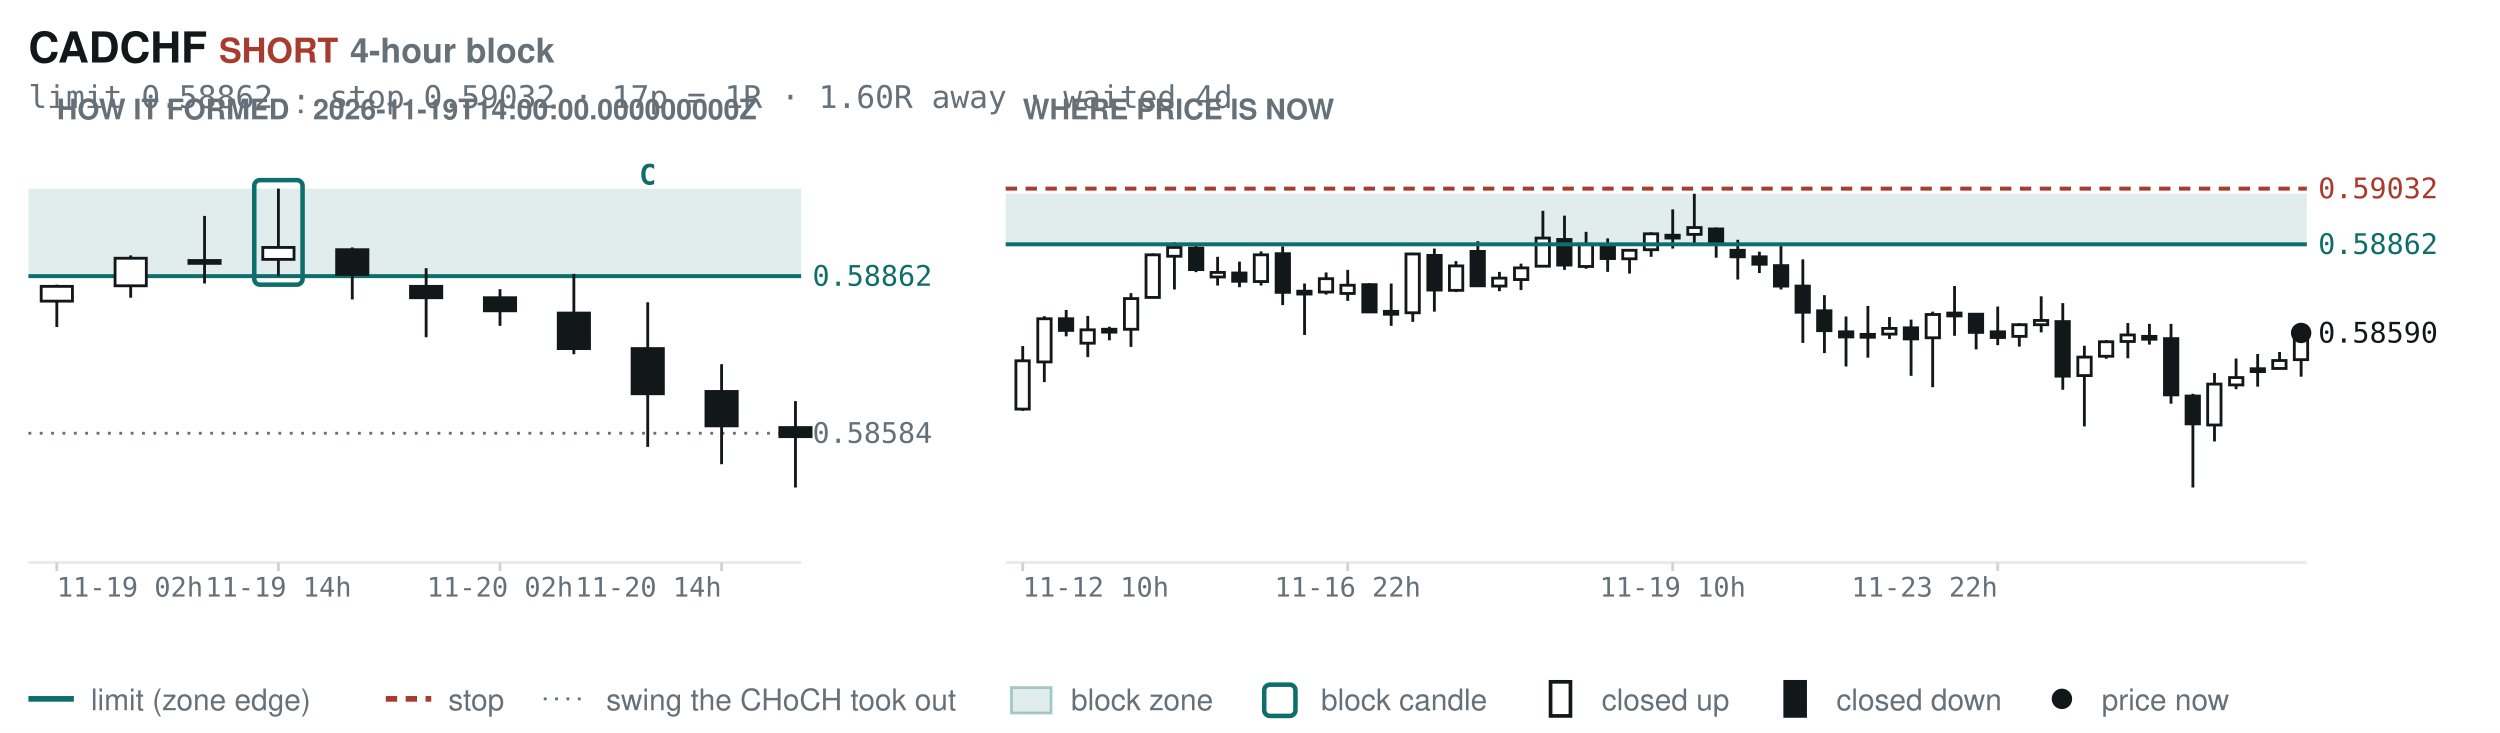
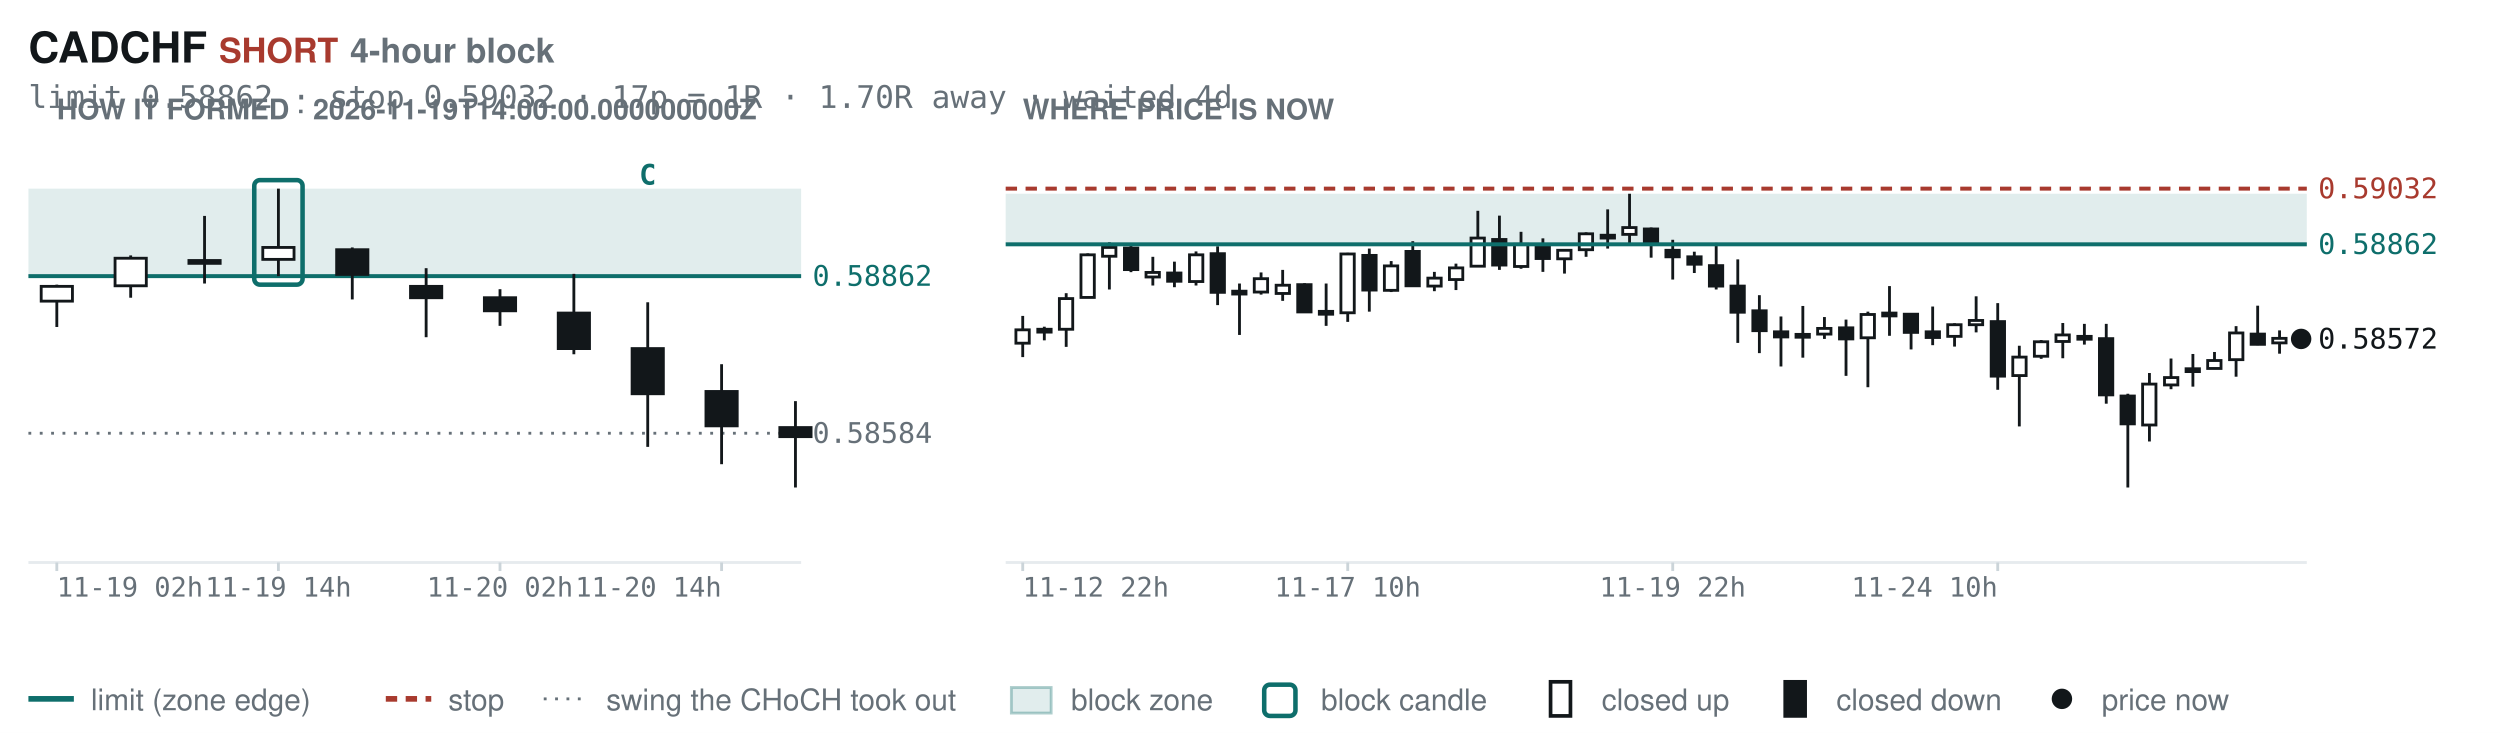
<svg xmlns="http://www.w3.org/2000/svg" viewBox="0 0 880 258" width="880" height="258" role="img" aria-label="CADCHF short order block: the candles that formed it, and where price is now">
  <rect width="880" height="258" fill="#FFFFFF" />
  <text x="10" y="22" fill="#12171A" font-family="system-ui,-apple-system,Segoe UI,Helvetica,Arial,sans-serif" font-size="15" font-weight="700">CADCHF <tspan fill="#A83A2E" font-size="12">SHORT</tspan>
    <tspan fill="#667078" font-size="12">4-hour block</tspan>
  </text>
-   <text x="10" y="38" fill="#667078" font-family="ui-monospace,SFMono-Regular,Menlo,Consolas,monospace" font-size="11">limit 0.58862 · stop 0.59032 · 17p = 1R · 1.60R away · waited 4d</text>
+   <text x="10" y="38" fill="#667078" font-family="ui-monospace,SFMono-Regular,Menlo,Consolas,monospace" font-size="11">limit 0.58862 · stop 0.59032 · 17p = 1R · 1.70R away · waited 4d</text>
  <text x="20" y="42" fill="#667078" font-family="system-ui,-apple-system,Segoe UI,Helvetica,Arial,sans-serif" font-size="10" font-weight="600">HOW IT FORMED · 2026-11-19T14:00:00.000000000Z</text>
  <text x="360" y="42" fill="#667078" font-family="system-ui,-apple-system,Segoe UI,Helvetica,Arial,sans-serif" font-size="10" font-weight="600">WHERE PRICE IS NOW</text>
  <rect x="10.0" y="66.4" width="272.0" height="30.8" fill="#0E6E6B1F" />
  <line x1="10.0" y1="152.5" x2="282.0" y2="152.5" stroke="#667078" stroke-width="1" stroke-dasharray="1 3" />
  <line x1="10.0" y1="97.2" x2="282.0" y2="97.2" stroke="#0E6E6B" stroke-width="1.4" />
  <line x1="20.0" y1="100.2" x2="20.0" y2="115.1" stroke="#12171A" stroke-width="1" />
  <rect x="14.5" y="100.8" width="11.0" height="5.2" fill="#FFFFFF" stroke="#12171A" stroke-width="1" />
  <line x1="46.0" y1="89.9" x2="46.0" y2="104.8" stroke="#12171A" stroke-width="1" />
  <rect x="40.5" y="90.9" width="11.0" height="9.7" fill="#FFFFFF" stroke="#12171A" stroke-width="1" />
  <line x1="72.0" y1="76.0" x2="72.0" y2="99.8" stroke="#12171A" stroke-width="1" />
  <rect x="66.5" y="91.7" width="11.0" height="1.0" fill="#12171A" stroke="#12171A" stroke-width="1" />
  <line x1="98.0" y1="66.4" x2="98.0" y2="97.2" stroke="#12171A" stroke-width="1" />
  <rect x="92.5" y="87.1" width="11.0" height="4.2" fill="#FFFFFF" stroke="#12171A" stroke-width="1" />
  <line x1="124.0" y1="87.1" x2="124.0" y2="105.4" stroke="#12171A" stroke-width="1" />
  <rect x="118.5" y="87.9" width="11.0" height="8.7" fill="#12171A" stroke="#12171A" stroke-width="1" />
  <line x1="150.0" y1="94.4" x2="150.0" y2="118.7" stroke="#12171A" stroke-width="1" />
  <rect x="144.5" y="100.8" width="11.0" height="4.0" fill="#12171A" stroke="#12171A" stroke-width="1" />
  <line x1="176.0" y1="101.8" x2="176.0" y2="114.7" stroke="#12171A" stroke-width="1" />
  <rect x="170.5" y="104.8" width="11.0" height="4.6" fill="#12171A" stroke="#12171A" stroke-width="1" />
  <line x1="202.0" y1="96.4" x2="202.0" y2="124.7" stroke="#12171A" stroke-width="1" />
  <rect x="196.5" y="110.2" width="11.0" height="12.5" fill="#12171A" stroke="#12171A" stroke-width="1" />
  <line x1="228.0" y1="106.4" x2="228.0" y2="157.3" stroke="#12171A" stroke-width="1" />
  <rect x="222.5" y="122.7" width="11.0" height="15.9" fill="#12171A" stroke="#12171A" stroke-width="1" />
  <line x1="254.0" y1="128.2" x2="254.0" y2="163.4" stroke="#12171A" stroke-width="1" />
  <rect x="248.5" y="137.8" width="11.0" height="12.1" fill="#12171A" stroke="#12171A" stroke-width="1" />
  <line x1="280.0" y1="141.2" x2="280.0" y2="171.6" stroke="#12171A" stroke-width="1" />
  <rect x="274.5" y="150.5" width="11.0" height="3.2" fill="#12171A" stroke="#12171A" stroke-width="1" />
  <rect x="89.5" y="63.4" width="17.0" height="36.8" fill="none" stroke="#0E6E6B" stroke-width="1.6" rx="2" />
  <text x="228.0" y="65" fill="#0E6E6B" text-anchor="middle" font-family="ui-monospace,SFMono-Regular,Menlo,Consolas,monospace" font-size="10" font-weight="700">C</text>
  <line x1="10.0" y1="198.0" x2="282.0" y2="198.0" stroke="#E6EBEE" stroke-width="1" />
  <line x1="20.0" y1="198.0" x2="20.0" y2="201.0" stroke="#CBD4D9" stroke-width="1" />
  <text x="20.0" y="210.0" fill="#667078" text-anchor="start" font-family="ui-monospace,SFMono-Regular,Menlo,Consolas,monospace" font-size="9.5">11-19 02h</text>
  <line x1="98.0" y1="198.0" x2="98.0" y2="201.0" stroke="#CBD4D9" stroke-width="1" />
  <text x="98.0" y="210.0" fill="#667078" text-anchor="middle" font-family="ui-monospace,SFMono-Regular,Menlo,Consolas,monospace" font-size="9.5">11-19 14h</text>
  <line x1="176.0" y1="198.0" x2="176.0" y2="201.0" stroke="#CBD4D9" stroke-width="1" />
  <text x="176.0" y="210.0" fill="#667078" text-anchor="middle" font-family="ui-monospace,SFMono-Regular,Menlo,Consolas,monospace" font-size="9.5">11-20 02h</text>
  <line x1="254.0" y1="198.0" x2="254.0" y2="201.0" stroke="#CBD4D9" stroke-width="1" />
  <text x="254.0" y="210.0" fill="#667078" text-anchor="end" font-family="ui-monospace,SFMono-Regular,Menlo,Consolas,monospace" font-size="9.5">11-20 14h</text>
  <text x="286.0" y="100.6" fill="#0E6E6B" font-family="ui-monospace,SFMono-Regular,Menlo,Consolas,monospace" font-size="10">0.58862</text>
  <text x="286.0" y="155.9" fill="#667078" font-family="ui-monospace,SFMono-Regular,Menlo,Consolas,monospace" font-size="10">0.58584</text>
  <rect x="354.0" y="68.2" width="458.0" height="17.8" fill="#0E6E6B1F" />
-   <line x1="360.0" y1="121.8" x2="360.0" y2="144.6" stroke="#12171A" stroke-width="1" />
-   <rect x="357.6" y="127.0" width="4.7" height="17.0" fill="#FFFFFF" stroke="#12171A" stroke-width="1" />
-   <line x1="367.6" y1="111.3" x2="367.6" y2="134.5" stroke="#12171A" stroke-width="1" />
-   <rect x="365.3" y="112.2" width="4.7" height="15.2" fill="#FFFFFF" stroke="#12171A" stroke-width="1" />
-   <line x1="375.3" y1="109.1" x2="375.3" y2="118.4" stroke="#12171A" stroke-width="1" />
-   <rect x="372.9" y="112.2" width="4.7" height="4.1" fill="#12171A" stroke="#12171A" stroke-width="1" />
-   <line x1="382.9" y1="111.2" x2="382.9" y2="125.7" stroke="#12171A" stroke-width="1" />
-   <rect x="380.5" y="116.1" width="4.7" height="4.7" fill="#FFFFFF" stroke="#12171A" stroke-width="1" />
-   <line x1="390.5" y1="115.0" x2="390.5" y2="119.8" stroke="#12171A" stroke-width="1" />
-   <rect x="388.1" y="115.9" width="4.7" height="1.0" fill="#FFFFFF" stroke="#12171A" stroke-width="1" />
-   <line x1="398.1" y1="103.2" x2="398.1" y2="122.1" stroke="#12171A" stroke-width="1" />
-   <rect x="395.8" y="105.1" width="4.7" height="10.8" fill="#FFFFFF" stroke="#12171A" stroke-width="1" />
-   <line x1="405.8" y1="89.2" x2="405.8" y2="104.8" stroke="#12171A" stroke-width="1" />
-   <rect x="403.4" y="89.7" width="4.7" height="15.0" fill="#FFFFFF" stroke="#12171A" stroke-width="1" />
-   <line x1="413.4" y1="85.3" x2="413.4" y2="101.9" stroke="#12171A" stroke-width="1" />
-   <rect x="411.0" y="87.1" width="4.7" height="3.1" fill="#FFFFFF" stroke="#12171A" stroke-width="1" />
-   <line x1="421.0" y1="86.1" x2="421.0" y2="95.8" stroke="#12171A" stroke-width="1" />
-   <rect x="418.7" y="87.3" width="4.7" height="7.6" fill="#12171A" stroke="#12171A" stroke-width="1" />
-   <line x1="428.6" y1="90.4" x2="428.6" y2="100.5" stroke="#12171A" stroke-width="1" />
-   <rect x="426.3" y="95.9" width="4.7" height="1.6" fill="#FFFFFF" stroke="#12171A" stroke-width="1" />
-   <line x1="436.3" y1="92.1" x2="436.3" y2="101.1" stroke="#12171A" stroke-width="1" />
-   <rect x="433.9" y="96.1" width="4.7" height="2.9" fill="#12171A" stroke="#12171A" stroke-width="1" />
-   <line x1="443.9" y1="88.5" x2="443.9" y2="100.5" stroke="#12171A" stroke-width="1" />
-   <rect x="441.5" y="89.7" width="4.7" height="9.4" fill="#FFFFFF" stroke="#12171A" stroke-width="1" />
-   <line x1="451.5" y1="86.7" x2="451.5" y2="107.4" stroke="#12171A" stroke-width="1" />
-   <rect x="449.2" y="89.3" width="4.7" height="13.6" fill="#12171A" stroke="#12171A" stroke-width="1" />
-   <line x1="459.2" y1="99.8" x2="459.2" y2="117.9" stroke="#12171A" stroke-width="1" />
-   <rect x="456.8" y="102.5" width="4.7" height="1.0" fill="#FFFFFF" stroke="#12171A" stroke-width="1" />
-   <line x1="466.8" y1="95.9" x2="466.8" y2="103.7" stroke="#12171A" stroke-width="1" />
-   <rect x="464.4" y="98.1" width="4.7" height="4.7" fill="#FFFFFF" stroke="#12171A" stroke-width="1" />
-   <line x1="474.4" y1="95.0" x2="474.4" y2="105.9" stroke="#12171A" stroke-width="1" />
-   <rect x="472.0" y="100.4" width="4.7" height="2.9" fill="#FFFFFF" stroke="#12171A" stroke-width="1" />
-   <line x1="482.0" y1="99.7" x2="482.0" y2="110.0" stroke="#12171A" stroke-width="1" />
-   <rect x="479.7" y="100.2" width="4.7" height="9.6" fill="#12171A" stroke="#12171A" stroke-width="1" />
-   <line x1="489.7" y1="99.8" x2="489.7" y2="114.7" stroke="#12171A" stroke-width="1" />
-   <rect x="487.3" y="109.6" width="4.7" height="1.0" fill="#12171A" stroke="#12171A" stroke-width="1" />
-   <line x1="497.3" y1="89.0" x2="497.3" y2="113.3" stroke="#12171A" stroke-width="1" />
-   <rect x="494.9" y="89.4" width="4.7" height="20.7" fill="#FFFFFF" stroke="#12171A" stroke-width="1" />
-   <line x1="504.9" y1="87.5" x2="504.9" y2="109.7" stroke="#12171A" stroke-width="1" />
-   <rect x="502.6" y="89.9" width="4.7" height="12.2" fill="#12171A" stroke="#12171A" stroke-width="1" />
-   <line x1="512.5" y1="91.9" x2="512.5" y2="102.8" stroke="#12171A" stroke-width="1" />
-   <rect x="510.2" y="93.6" width="4.7" height="8.6" fill="#FFFFFF" stroke="#12171A" stroke-width="1" />
-   <line x1="520.2" y1="84.9" x2="520.2" y2="100.9" stroke="#12171A" stroke-width="1" />
-   <rect x="517.8" y="88.5" width="4.7" height="12.1" fill="#12171A" stroke="#12171A" stroke-width="1" />
-   <line x1="527.8" y1="95.7" x2="527.8" y2="102.5" stroke="#12171A" stroke-width="1" />
-   <rect x="525.4" y="97.9" width="4.7" height="2.8" fill="#FFFFFF" stroke="#12171A" stroke-width="1" />
-   <line x1="535.4" y1="92.8" x2="535.4" y2="102.1" stroke="#12171A" stroke-width="1" />
-   <rect x="533.1" y="94.3" width="4.7" height="4.1" fill="#FFFFFF" stroke="#12171A" stroke-width="1" />
-   <line x1="543.1" y1="74.2" x2="543.1" y2="93.7" stroke="#12171A" stroke-width="1" />
-   <rect x="540.7" y="83.8" width="4.7" height="9.9" fill="#FFFFFF" stroke="#12171A" stroke-width="1" />
-   <line x1="550.7" y1="75.9" x2="550.7" y2="95.0" stroke="#12171A" stroke-width="1" />
-   <rect x="548.3" y="84.3" width="4.7" height="9.0" fill="#12171A" stroke="#12171A" stroke-width="1" />
-   <line x1="558.3" y1="81.6" x2="558.3" y2="94.6" stroke="#12171A" stroke-width="1" />
-   <rect x="555.9" y="86.0" width="4.7" height="7.8" fill="#FFFFFF" stroke="#12171A" stroke-width="1" />
-   <line x1="565.9" y1="83.9" x2="565.9" y2="95.7" stroke="#12171A" stroke-width="1" />
-   <rect x="563.6" y="86.3" width="4.7" height="4.7" fill="#12171A" stroke="#12171A" stroke-width="1" />
-   <line x1="573.6" y1="87.7" x2="573.6" y2="96.3" stroke="#12171A" stroke-width="1" />
-   <rect x="571.2" y="88.1" width="4.7" height="3.0" fill="#FFFFFF" stroke="#12171A" stroke-width="1" />
-   <line x1="581.2" y1="81.8" x2="581.2" y2="90.4" stroke="#12171A" stroke-width="1" />
-   <rect x="578.8" y="82.3" width="4.7" height="5.6" fill="#FFFFFF" stroke="#12171A" stroke-width="1" />
-   <line x1="588.8" y1="73.7" x2="588.8" y2="87.5" stroke="#12171A" stroke-width="1" />
-   <rect x="586.4" y="82.8" width="4.7" height="1.0" fill="#12171A" stroke="#12171A" stroke-width="1" />
-   <line x1="596.4" y1="68.2" x2="596.4" y2="86.0" stroke="#12171A" stroke-width="1" />
-   <rect x="594.1" y="80.1" width="4.7" height="2.4" fill="#FFFFFF" stroke="#12171A" stroke-width="1" />
-   <line x1="604.1" y1="80.1" x2="604.1" y2="90.7" stroke="#12171A" stroke-width="1" />
-   <rect x="601.7" y="80.6" width="4.7" height="5.1" fill="#12171A" stroke="#12171A" stroke-width="1" />
-   <line x1="611.7" y1="84.4" x2="611.7" y2="98.4" stroke="#12171A" stroke-width="1" />
-   <rect x="609.3" y="88.1" width="4.7" height="2.3" fill="#12171A" stroke="#12171A" stroke-width="1" />
-   <line x1="619.3" y1="88.6" x2="619.3" y2="96.1" stroke="#12171A" stroke-width="1" />
-   <rect x="617.0" y="90.4" width="4.7" height="2.6" fill="#12171A" stroke="#12171A" stroke-width="1" />
-   <line x1="626.9" y1="85.5" x2="626.9" y2="101.9" stroke="#12171A" stroke-width="1" />
-   <rect x="624.6" y="93.5" width="4.7" height="7.2" fill="#12171A" stroke="#12171A" stroke-width="1" />
-   <line x1="634.6" y1="91.3" x2="634.6" y2="120.7" stroke="#12171A" stroke-width="1" />
-   <rect x="632.2" y="100.7" width="4.7" height="9.2" fill="#12171A" stroke="#12171A" stroke-width="1" />
-   <line x1="642.2" y1="103.9" x2="642.2" y2="124.3" stroke="#12171A" stroke-width="1" />
-   <rect x="639.8" y="109.4" width="4.7" height="7.0" fill="#12171A" stroke="#12171A" stroke-width="1" />
-   <line x1="649.8" y1="111.4" x2="649.8" y2="129.0" stroke="#12171A" stroke-width="1" />
-   <rect x="647.5" y="116.8" width="4.7" height="1.8" fill="#12171A" stroke="#12171A" stroke-width="1" />
-   <line x1="657.5" y1="107.7" x2="657.5" y2="125.9" stroke="#12171A" stroke-width="1" />
-   <rect x="655.1" y="117.7" width="4.7" height="1.0" fill="#FFFFFF" stroke="#12171A" stroke-width="1" />
-   <line x1="665.1" y1="111.6" x2="665.1" y2="119.3" stroke="#12171A" stroke-width="1" />
-   <rect x="662.7" y="115.6" width="4.7" height="2.0" fill="#FFFFFF" stroke="#12171A" stroke-width="1" />
-   <line x1="672.7" y1="112.5" x2="672.7" y2="132.3" stroke="#12171A" stroke-width="1" />
-   <rect x="670.3" y="115.4" width="4.7" height="3.9" fill="#12171A" stroke="#12171A" stroke-width="1" />
-   <line x1="680.3" y1="109.7" x2="680.3" y2="136.3" stroke="#12171A" stroke-width="1" />
-   <rect x="678.0" y="110.7" width="4.7" height="8.2" fill="#FFFFFF" stroke="#12171A" stroke-width="1" />
-   <line x1="688.0" y1="100.7" x2="688.0" y2="118.2" stroke="#12171A" stroke-width="1" />
-   <rect x="685.6" y="110.2" width="4.7" height="1.0" fill="#12171A" stroke="#12171A" stroke-width="1" />
-   <line x1="695.6" y1="110.5" x2="695.6" y2="123.0" stroke="#12171A" stroke-width="1" />
-   <rect x="693.2" y="110.6" width="4.7" height="6.4" fill="#12171A" stroke="#12171A" stroke-width="1" />
-   <line x1="703.2" y1="107.9" x2="703.2" y2="121.5" stroke="#12171A" stroke-width="1" />
-   <rect x="700.9" y="116.8" width="4.7" height="2.0" fill="#12171A" stroke="#12171A" stroke-width="1" />
-   <line x1="710.8" y1="113.8" x2="710.8" y2="122.0" stroke="#12171A" stroke-width="1" />
-   <rect x="708.5" y="114.3" width="4.7" height="4.1" fill="#FFFFFF" stroke="#12171A" stroke-width="1" />
-   <line x1="718.5" y1="104.3" x2="718.5" y2="117.0" stroke="#12171A" stroke-width="1" />
-   <rect x="716.1" y="112.8" width="4.7" height="1.5" fill="#FFFFFF" stroke="#12171A" stroke-width="1" />
-   <line x1="726.1" y1="106.7" x2="726.1" y2="137.2" stroke="#12171A" stroke-width="1" />
-   <rect x="723.7" y="113.2" width="4.7" height="19.2" fill="#12171A" stroke="#12171A" stroke-width="1" />
-   <line x1="733.7" y1="121.7" x2="733.7" y2="150.1" stroke="#12171A" stroke-width="1" />
-   <rect x="731.4" y="125.7" width="4.7" height="6.5" fill="#FFFFFF" stroke="#12171A" stroke-width="1" />
-   <line x1="741.4" y1="119.7" x2="741.4" y2="126.3" stroke="#12171A" stroke-width="1" />
-   <rect x="739.0" y="120.3" width="4.7" height="5.1" fill="#FFFFFF" stroke="#12171A" stroke-width="1" />
-   <line x1="749.0" y1="113.7" x2="749.0" y2="126.1" stroke="#12171A" stroke-width="1" />
-   <rect x="746.6" y="117.9" width="4.7" height="2.3" fill="#FFFFFF" stroke="#12171A" stroke-width="1" />
-   <line x1="756.6" y1="114.0" x2="756.6" y2="121.3" stroke="#12171A" stroke-width="1" />
-   <rect x="754.2" y="118.4" width="4.7" height="1.0" fill="#12171A" stroke="#12171A" stroke-width="1" />
-   <line x1="764.2" y1="114.0" x2="764.2" y2="142.1" stroke="#12171A" stroke-width="1" />
-   <rect x="761.9" y="119.2" width="4.7" height="19.8" fill="#12171A" stroke="#12171A" stroke-width="1" />
-   <line x1="771.9" y1="138.6" x2="771.9" y2="171.6" stroke="#12171A" stroke-width="1" />
-   <rect x="769.5" y="139.4" width="4.7" height="9.8" fill="#12171A" stroke="#12171A" stroke-width="1" />
-   <line x1="779.5" y1="131.3" x2="779.5" y2="155.4" stroke="#12171A" stroke-width="1" />
-   <rect x="777.1" y="135.2" width="4.7" height="14.4" fill="#FFFFFF" stroke="#12171A" stroke-width="1" />
-   <line x1="787.1" y1="126.2" x2="787.1" y2="137.0" stroke="#12171A" stroke-width="1" />
-   <rect x="784.8" y="132.9" width="4.7" height="2.6" fill="#FFFFFF" stroke="#12171A" stroke-width="1" />
-   <line x1="794.7" y1="124.6" x2="794.7" y2="136.1" stroke="#12171A" stroke-width="1" />
-   <rect x="792.4" y="129.8" width="4.7" height="1.0" fill="#FFFFFF" stroke="#12171A" stroke-width="1" />
-   <line x1="802.4" y1="123.9" x2="802.4" y2="129.9" stroke="#12171A" stroke-width="1" />
-   <rect x="800.0" y="126.9" width="4.7" height="2.8" fill="#FFFFFF" stroke="#12171A" stroke-width="1" />
-   <line x1="810.0" y1="114.8" x2="810.0" y2="132.6" stroke="#12171A" stroke-width="1" />
-   <rect x="807.6" y="117.2" width="4.7" height="9.4" fill="#FFFFFF" stroke="#12171A" stroke-width="1" />
+   <line x1="360.0" y1="111.2" x2="360.0" y2="125.7" stroke="#12171A" stroke-width="1" />
+   <rect x="357.6" y="116.1" width="4.7" height="4.7" fill="#FFFFFF" stroke="#12171A" stroke-width="1" />
+   <line x1="367.6" y1="115.0" x2="367.6" y2="119.8" stroke="#12171A" stroke-width="1" />
+   <rect x="365.3" y="115.9" width="4.7" height="1.0" fill="#FFFFFF" stroke="#12171A" stroke-width="1" />
+   <line x1="375.3" y1="103.2" x2="375.3" y2="122.1" stroke="#12171A" stroke-width="1" />
+   <rect x="372.9" y="105.1" width="4.7" height="10.8" fill="#FFFFFF" stroke="#12171A" stroke-width="1" />
+   <line x1="382.9" y1="89.2" x2="382.9" y2="104.8" stroke="#12171A" stroke-width="1" />
+   <rect x="380.5" y="89.7" width="4.7" height="15.0" fill="#FFFFFF" stroke="#12171A" stroke-width="1" />
+   <line x1="390.5" y1="85.3" x2="390.5" y2="101.9" stroke="#12171A" stroke-width="1" />
+   <rect x="388.1" y="87.1" width="4.7" height="3.1" fill="#FFFFFF" stroke="#12171A" stroke-width="1" />
+   <line x1="398.1" y1="86.1" x2="398.1" y2="95.8" stroke="#12171A" stroke-width="1" />
+   <rect x="395.8" y="87.3" width="4.7" height="7.6" fill="#12171A" stroke="#12171A" stroke-width="1" />
+   <line x1="405.8" y1="90.4" x2="405.8" y2="100.5" stroke="#12171A" stroke-width="1" />
+   <rect x="403.4" y="95.9" width="4.7" height="1.6" fill="#FFFFFF" stroke="#12171A" stroke-width="1" />
+   <line x1="413.4" y1="92.1" x2="413.4" y2="101.1" stroke="#12171A" stroke-width="1" />
+   <rect x="411.0" y="96.1" width="4.7" height="2.9" fill="#12171A" stroke="#12171A" stroke-width="1" />
+   <line x1="421.0" y1="88.5" x2="421.0" y2="100.5" stroke="#12171A" stroke-width="1" />
+   <rect x="418.7" y="89.7" width="4.7" height="9.4" fill="#FFFFFF" stroke="#12171A" stroke-width="1" />
+   <line x1="428.6" y1="86.7" x2="428.6" y2="107.4" stroke="#12171A" stroke-width="1" />
+   <rect x="426.3" y="89.3" width="4.7" height="13.6" fill="#12171A" stroke="#12171A" stroke-width="1" />
+   <line x1="436.3" y1="99.8" x2="436.3" y2="117.9" stroke="#12171A" stroke-width="1" />
+   <rect x="433.9" y="102.5" width="4.7" height="1.0" fill="#FFFFFF" stroke="#12171A" stroke-width="1" />
+   <line x1="443.9" y1="95.9" x2="443.9" y2="103.7" stroke="#12171A" stroke-width="1" />
+   <rect x="441.5" y="98.1" width="4.7" height="4.7" fill="#FFFFFF" stroke="#12171A" stroke-width="1" />
+   <line x1="451.5" y1="95.0" x2="451.5" y2="105.9" stroke="#12171A" stroke-width="1" />
+   <rect x="449.2" y="100.4" width="4.7" height="2.9" fill="#FFFFFF" stroke="#12171A" stroke-width="1" />
+   <line x1="459.2" y1="99.7" x2="459.2" y2="110.0" stroke="#12171A" stroke-width="1" />
+   <rect x="456.8" y="100.2" width="4.7" height="9.6" fill="#12171A" stroke="#12171A" stroke-width="1" />
+   <line x1="466.8" y1="99.8" x2="466.8" y2="114.7" stroke="#12171A" stroke-width="1" />
+   <rect x="464.4" y="109.6" width="4.7" height="1.0" fill="#12171A" stroke="#12171A" stroke-width="1" />
+   <line x1="474.4" y1="89.0" x2="474.4" y2="113.3" stroke="#12171A" stroke-width="1" />
+   <rect x="472.0" y="89.4" width="4.7" height="20.7" fill="#FFFFFF" stroke="#12171A" stroke-width="1" />
+   <line x1="482.0" y1="87.5" x2="482.0" y2="109.7" stroke="#12171A" stroke-width="1" />
+   <rect x="479.7" y="89.9" width="4.7" height="12.2" fill="#12171A" stroke="#12171A" stroke-width="1" />
+   <line x1="489.7" y1="91.9" x2="489.7" y2="102.8" stroke="#12171A" stroke-width="1" />
+   <rect x="487.3" y="93.6" width="4.7" height="8.6" fill="#FFFFFF" stroke="#12171A" stroke-width="1" />
+   <line x1="497.3" y1="84.9" x2="497.3" y2="100.9" stroke="#12171A" stroke-width="1" />
+   <rect x="494.9" y="88.5" width="4.7" height="12.1" fill="#12171A" stroke="#12171A" stroke-width="1" />
+   <line x1="504.9" y1="95.7" x2="504.9" y2="102.5" stroke="#12171A" stroke-width="1" />
+   <rect x="502.6" y="97.9" width="4.7" height="2.8" fill="#FFFFFF" stroke="#12171A" stroke-width="1" />
+   <line x1="512.5" y1="92.8" x2="512.5" y2="102.1" stroke="#12171A" stroke-width="1" />
+   <rect x="510.2" y="94.3" width="4.7" height="4.1" fill="#FFFFFF" stroke="#12171A" stroke-width="1" />
+   <line x1="520.2" y1="74.2" x2="520.2" y2="93.7" stroke="#12171A" stroke-width="1" />
+   <rect x="517.8" y="83.8" width="4.7" height="9.9" fill="#FFFFFF" stroke="#12171A" stroke-width="1" />
+   <line x1="527.8" y1="75.9" x2="527.8" y2="95.0" stroke="#12171A" stroke-width="1" />
+   <rect x="525.4" y="84.3" width="4.7" height="9.0" fill="#12171A" stroke="#12171A" stroke-width="1" />
+   <line x1="535.4" y1="81.6" x2="535.4" y2="94.6" stroke="#12171A" stroke-width="1" />
+   <rect x="533.1" y="86.0" width="4.7" height="7.8" fill="#FFFFFF" stroke="#12171A" stroke-width="1" />
+   <line x1="543.1" y1="83.9" x2="543.1" y2="95.7" stroke="#12171A" stroke-width="1" />
+   <rect x="540.7" y="86.3" width="4.7" height="4.7" fill="#12171A" stroke="#12171A" stroke-width="1" />
+   <line x1="550.7" y1="87.7" x2="550.7" y2="96.3" stroke="#12171A" stroke-width="1" />
+   <rect x="548.3" y="88.1" width="4.7" height="3.0" fill="#FFFFFF" stroke="#12171A" stroke-width="1" />
+   <line x1="558.3" y1="81.8" x2="558.3" y2="90.4" stroke="#12171A" stroke-width="1" />
+   <rect x="555.9" y="82.3" width="4.7" height="5.6" fill="#FFFFFF" stroke="#12171A" stroke-width="1" />
+   <line x1="565.9" y1="73.7" x2="565.9" y2="87.5" stroke="#12171A" stroke-width="1" />
+   <rect x="563.6" y="82.8" width="4.7" height="1.0" fill="#12171A" stroke="#12171A" stroke-width="1" />
+   <line x1="573.6" y1="68.2" x2="573.6" y2="86.0" stroke="#12171A" stroke-width="1" />
+   <rect x="571.2" y="80.1" width="4.7" height="2.4" fill="#FFFFFF" stroke="#12171A" stroke-width="1" />
+   <line x1="581.2" y1="80.1" x2="581.2" y2="90.7" stroke="#12171A" stroke-width="1" />
+   <rect x="578.8" y="80.6" width="4.7" height="5.1" fill="#12171A" stroke="#12171A" stroke-width="1" />
+   <line x1="588.8" y1="84.4" x2="588.8" y2="98.4" stroke="#12171A" stroke-width="1" />
+   <rect x="586.4" y="88.1" width="4.7" height="2.3" fill="#12171A" stroke="#12171A" stroke-width="1" />
+   <line x1="596.4" y1="88.6" x2="596.4" y2="96.1" stroke="#12171A" stroke-width="1" />
+   <rect x="594.1" y="90.4" width="4.7" height="2.6" fill="#12171A" stroke="#12171A" stroke-width="1" />
+   <line x1="604.1" y1="85.5" x2="604.1" y2="101.9" stroke="#12171A" stroke-width="1" />
+   <rect x="601.7" y="93.5" width="4.7" height="7.2" fill="#12171A" stroke="#12171A" stroke-width="1" />
+   <line x1="611.7" y1="91.3" x2="611.7" y2="120.7" stroke="#12171A" stroke-width="1" />
+   <rect x="609.3" y="100.7" width="4.7" height="9.2" fill="#12171A" stroke="#12171A" stroke-width="1" />
+   <line x1="619.3" y1="103.9" x2="619.3" y2="124.3" stroke="#12171A" stroke-width="1" />
+   <rect x="617.0" y="109.4" width="4.7" height="7.0" fill="#12171A" stroke="#12171A" stroke-width="1" />
+   <line x1="626.9" y1="111.4" x2="626.9" y2="129.0" stroke="#12171A" stroke-width="1" />
+   <rect x="624.6" y="116.8" width="4.7" height="1.8" fill="#12171A" stroke="#12171A" stroke-width="1" />
+   <line x1="634.6" y1="107.7" x2="634.6" y2="125.9" stroke="#12171A" stroke-width="1" />
+   <rect x="632.2" y="117.7" width="4.7" height="1.0" fill="#FFFFFF" stroke="#12171A" stroke-width="1" />
+   <line x1="642.2" y1="111.6" x2="642.2" y2="119.3" stroke="#12171A" stroke-width="1" />
+   <rect x="639.8" y="115.6" width="4.7" height="2.0" fill="#FFFFFF" stroke="#12171A" stroke-width="1" />
+   <line x1="649.8" y1="112.5" x2="649.8" y2="132.3" stroke="#12171A" stroke-width="1" />
+   <rect x="647.5" y="115.4" width="4.7" height="3.9" fill="#12171A" stroke="#12171A" stroke-width="1" />
+   <line x1="657.5" y1="109.7" x2="657.5" y2="136.3" stroke="#12171A" stroke-width="1" />
+   <rect x="655.1" y="110.7" width="4.7" height="8.2" fill="#FFFFFF" stroke="#12171A" stroke-width="1" />
+   <line x1="665.1" y1="100.7" x2="665.1" y2="118.2" stroke="#12171A" stroke-width="1" />
+   <rect x="662.7" y="110.2" width="4.7" height="1.0" fill="#12171A" stroke="#12171A" stroke-width="1" />
+   <line x1="672.7" y1="110.5" x2="672.7" y2="123.0" stroke="#12171A" stroke-width="1" />
+   <rect x="670.3" y="110.6" width="4.7" height="6.4" fill="#12171A" stroke="#12171A" stroke-width="1" />
+   <line x1="680.3" y1="107.9" x2="680.3" y2="121.5" stroke="#12171A" stroke-width="1" />
+   <rect x="678.0" y="116.8" width="4.7" height="2.0" fill="#12171A" stroke="#12171A" stroke-width="1" />
+   <line x1="688.0" y1="113.8" x2="688.0" y2="122.0" stroke="#12171A" stroke-width="1" />
+   <rect x="685.6" y="114.3" width="4.7" height="4.1" fill="#FFFFFF" stroke="#12171A" stroke-width="1" />
+   <line x1="695.6" y1="104.3" x2="695.6" y2="117.0" stroke="#12171A" stroke-width="1" />
+   <rect x="693.2" y="112.8" width="4.7" height="1.5" fill="#FFFFFF" stroke="#12171A" stroke-width="1" />
+   <line x1="703.2" y1="106.7" x2="703.2" y2="137.2" stroke="#12171A" stroke-width="1" />
+   <rect x="700.9" y="113.2" width="4.7" height="19.2" fill="#12171A" stroke="#12171A" stroke-width="1" />
+   <line x1="710.8" y1="121.7" x2="710.8" y2="150.1" stroke="#12171A" stroke-width="1" />
+   <rect x="708.5" y="125.7" width="4.7" height="6.5" fill="#FFFFFF" stroke="#12171A" stroke-width="1" />
+   <line x1="718.5" y1="119.7" x2="718.5" y2="126.3" stroke="#12171A" stroke-width="1" />
+   <rect x="716.1" y="120.3" width="4.7" height="5.1" fill="#FFFFFF" stroke="#12171A" stroke-width="1" />
+   <line x1="726.1" y1="113.7" x2="726.1" y2="126.1" stroke="#12171A" stroke-width="1" />
+   <rect x="723.7" y="117.9" width="4.7" height="2.3" fill="#FFFFFF" stroke="#12171A" stroke-width="1" />
+   <line x1="733.7" y1="114.0" x2="733.7" y2="121.3" stroke="#12171A" stroke-width="1" />
+   <rect x="731.4" y="118.4" width="4.7" height="1.0" fill="#12171A" stroke="#12171A" stroke-width="1" />
+   <line x1="741.4" y1="114.0" x2="741.4" y2="142.1" stroke="#12171A" stroke-width="1" />
+   <rect x="739.0" y="119.2" width="4.7" height="19.8" fill="#12171A" stroke="#12171A" stroke-width="1" />
+   <line x1="749.0" y1="138.6" x2="749.0" y2="171.6" stroke="#12171A" stroke-width="1" />
+   <rect x="746.6" y="139.4" width="4.7" height="9.8" fill="#12171A" stroke="#12171A" stroke-width="1" />
+   <line x1="756.6" y1="131.3" x2="756.6" y2="155.4" stroke="#12171A" stroke-width="1" />
+   <rect x="754.2" y="135.2" width="4.7" height="14.4" fill="#FFFFFF" stroke="#12171A" stroke-width="1" />
+   <line x1="764.2" y1="126.2" x2="764.2" y2="137.0" stroke="#12171A" stroke-width="1" />
+   <rect x="761.9" y="132.9" width="4.7" height="2.6" fill="#FFFFFF" stroke="#12171A" stroke-width="1" />
+   <line x1="771.9" y1="124.6" x2="771.9" y2="136.1" stroke="#12171A" stroke-width="1" />
+   <rect x="769.5" y="129.8" width="4.7" height="1.0" fill="#FFFFFF" stroke="#12171A" stroke-width="1" />
+   <line x1="779.5" y1="123.9" x2="779.5" y2="129.9" stroke="#12171A" stroke-width="1" />
+   <rect x="777.1" y="126.9" width="4.7" height="2.8" fill="#FFFFFF" stroke="#12171A" stroke-width="1" />
+   <line x1="787.1" y1="114.8" x2="787.1" y2="132.6" stroke="#12171A" stroke-width="1" />
+   <rect x="784.8" y="117.2" width="4.7" height="9.4" fill="#FFFFFF" stroke="#12171A" stroke-width="1" />
+   <line x1="794.7" y1="107.6" x2="794.7" y2="121.5" stroke="#12171A" stroke-width="1" />
+   <rect x="792.4" y="117.6" width="4.7" height="3.6" fill="#12171A" stroke="#12171A" stroke-width="1" />
+   <line x1="802.4" y1="116.3" x2="802.4" y2="124.5" stroke="#12171A" stroke-width="1" />
+   <rect x="800.0" y="119.1" width="4.7" height="1.6" fill="#FFFFFF" stroke="#12171A" stroke-width="1" />
+   <line x1="810.0" y1="118.4" x2="810.0" y2="122.8" stroke="#12171A" stroke-width="1" />
+   <rect x="807.6" y="119.3" width="4.7" height="1.0" fill="#FFFFFF" stroke="#12171A" stroke-width="1" />
  <line x1="354.0" y1="86.0" x2="812.0" y2="86.0" stroke="#0E6E6B" stroke-width="1.4" />
  <line x1="354.0" y1="66.4" x2="812.0" y2="66.4" stroke="#A83A2E" stroke-width="1.4" stroke-dasharray="4 3" />
-   <circle cx="810.0" cy="117.2" r="3.6" fill="#12171A" />
+   <circle cx="810.0" cy="119.3" r="3.6" fill="#12171A" />
  <line x1="354.0" y1="198.0" x2="812.0" y2="198.0" stroke="#E6EBEE" stroke-width="1" />
  <line x1="360.0" y1="198.0" x2="360.0" y2="201.0" stroke="#CBD4D9" stroke-width="1" />
-   <text x="360.0" y="210.0" fill="#667078" text-anchor="start" font-family="ui-monospace,SFMono-Regular,Menlo,Consolas,monospace" font-size="9.5">11-12 10h</text>
+   <text x="360.0" y="210.0" fill="#667078" text-anchor="start" font-family="ui-monospace,SFMono-Regular,Menlo,Consolas,monospace" font-size="9.5">11-12 22h</text>
  <line x1="474.4" y1="198.0" x2="474.4" y2="201.0" stroke="#CBD4D9" stroke-width="1" />
-   <text x="474.4" y="210.0" fill="#667078" text-anchor="middle" font-family="ui-monospace,SFMono-Regular,Menlo,Consolas,monospace" font-size="9.5">11-16 22h</text>
+   <text x="474.4" y="210.0" fill="#667078" text-anchor="middle" font-family="ui-monospace,SFMono-Regular,Menlo,Consolas,monospace" font-size="9.5">11-17 10h</text>
  <line x1="588.8" y1="198.0" x2="588.8" y2="201.0" stroke="#CBD4D9" stroke-width="1" />
-   <text x="588.8" y="210.0" fill="#667078" text-anchor="middle" font-family="ui-monospace,SFMono-Regular,Menlo,Consolas,monospace" font-size="9.5">11-19 10h</text>
+   <text x="588.8" y="210.0" fill="#667078" text-anchor="middle" font-family="ui-monospace,SFMono-Regular,Menlo,Consolas,monospace" font-size="9.5">11-19 22h</text>
  <line x1="703.2" y1="198.0" x2="703.2" y2="201.0" stroke="#CBD4D9" stroke-width="1" />
-   <text x="703.2" y="210.0" fill="#667078" text-anchor="end" font-family="ui-monospace,SFMono-Regular,Menlo,Consolas,monospace" font-size="9.5">11-23 22h</text>
+   <text x="703.2" y="210.0" fill="#667078" text-anchor="end" font-family="ui-monospace,SFMono-Regular,Menlo,Consolas,monospace" font-size="9.5">11-24 10h</text>
  <text x="816.0" y="89.4" fill="#0E6E6B" font-family="ui-monospace,SFMono-Regular,Menlo,Consolas,monospace" font-size="10">0.58862</text>
  <text x="816.0" y="69.8" fill="#A83A2E" font-family="ui-monospace,SFMono-Regular,Menlo,Consolas,monospace" font-size="10">0.59032</text>
-   <text x="816.0" y="120.6" fill="#12171A" font-family="ui-monospace,SFMono-Regular,Menlo,Consolas,monospace" font-size="10">0.58590</text>
+   <text x="816.0" y="122.7" fill="#12171A" font-family="ui-monospace,SFMono-Regular,Menlo,Consolas,monospace" font-size="10">0.58572</text>
  <g transform="translate(10.0,242)">
    <line x1="0" y1="4" x2="16" y2="4" stroke="#0E6E6B" stroke-width="2" />
    <text x="22" y="8" fill="#667078" font-family="system-ui,-apple-system,Segoe UI,Helvetica,Arial,sans-serif" font-size="10.5">limit (zone edge)</text>
  </g>
  <g transform="translate(135.8,242)">
    <line x1="0" y1="4" x2="16" y2="4" stroke="#A83A2E" stroke-width="2" stroke-dasharray="4 3" />
    <text x="22" y="8" fill="#667078" font-family="system-ui,-apple-system,Segoe UI,Helvetica,Arial,sans-serif" font-size="10.5">stop</text>
  </g>
  <g transform="translate(191.4,242)">
    <line x1="0" y1="4" x2="16" y2="4" stroke="#667078" stroke-width="1" stroke-dasharray="1 3" />
    <text x="22" y="8" fill="#667078" font-family="system-ui,-apple-system,Segoe UI,Helvetica,Arial,sans-serif" font-size="10.5">swing the CHoCH took out</text>
  </g>
  <g transform="translate(355.0,242)">
    <rect x="1" y="0" width="14" height="9" fill="#0E6E6B1F" stroke="#0E6E6B55" />
    <text x="22" y="8" fill="#667078" font-family="system-ui,-apple-system,Segoe UI,Helvetica,Arial,sans-serif" font-size="10.5">block zone</text>
  </g>
  <g transform="translate(443.0,242)">
    <rect x="2" y="-1" width="11" height="11" fill="none" stroke="#0E6E6B" stroke-width="1.6" rx="2" />
    <text x="22" y="8" fill="#667078" font-family="system-ui,-apple-system,Segoe UI,Helvetica,Arial,sans-serif" font-size="10.5">block candle</text>
  </g>
  <g transform="translate(541.8,242)">
    <rect x="4" y="-2" width="7" height="12" fill="#FFFFFF" stroke="#12171A" stroke-width="1.3" />
    <text x="22" y="8" fill="#667078" font-family="system-ui,-apple-system,Segoe UI,Helvetica,Arial,sans-serif" font-size="10.5">closed up</text>
  </g>
  <g transform="translate(624.4,242)">
    <rect x="4" y="-2" width="7" height="12" fill="#12171A" stroke="#12171A" stroke-width="1.3" />
    <text x="22" y="8" fill="#667078" font-family="system-ui,-apple-system,Segoe UI,Helvetica,Arial,sans-serif" font-size="10.5">closed down</text>
  </g>
  <g transform="translate(717.8,242)">
    <circle cx="8" cy="4" r="3.6" fill="#12171A" />
    <text x="22" y="8" fill="#667078" font-family="system-ui,-apple-system,Segoe UI,Helvetica,Arial,sans-serif" font-size="10.5">price now</text>
  </g>
</svg>
